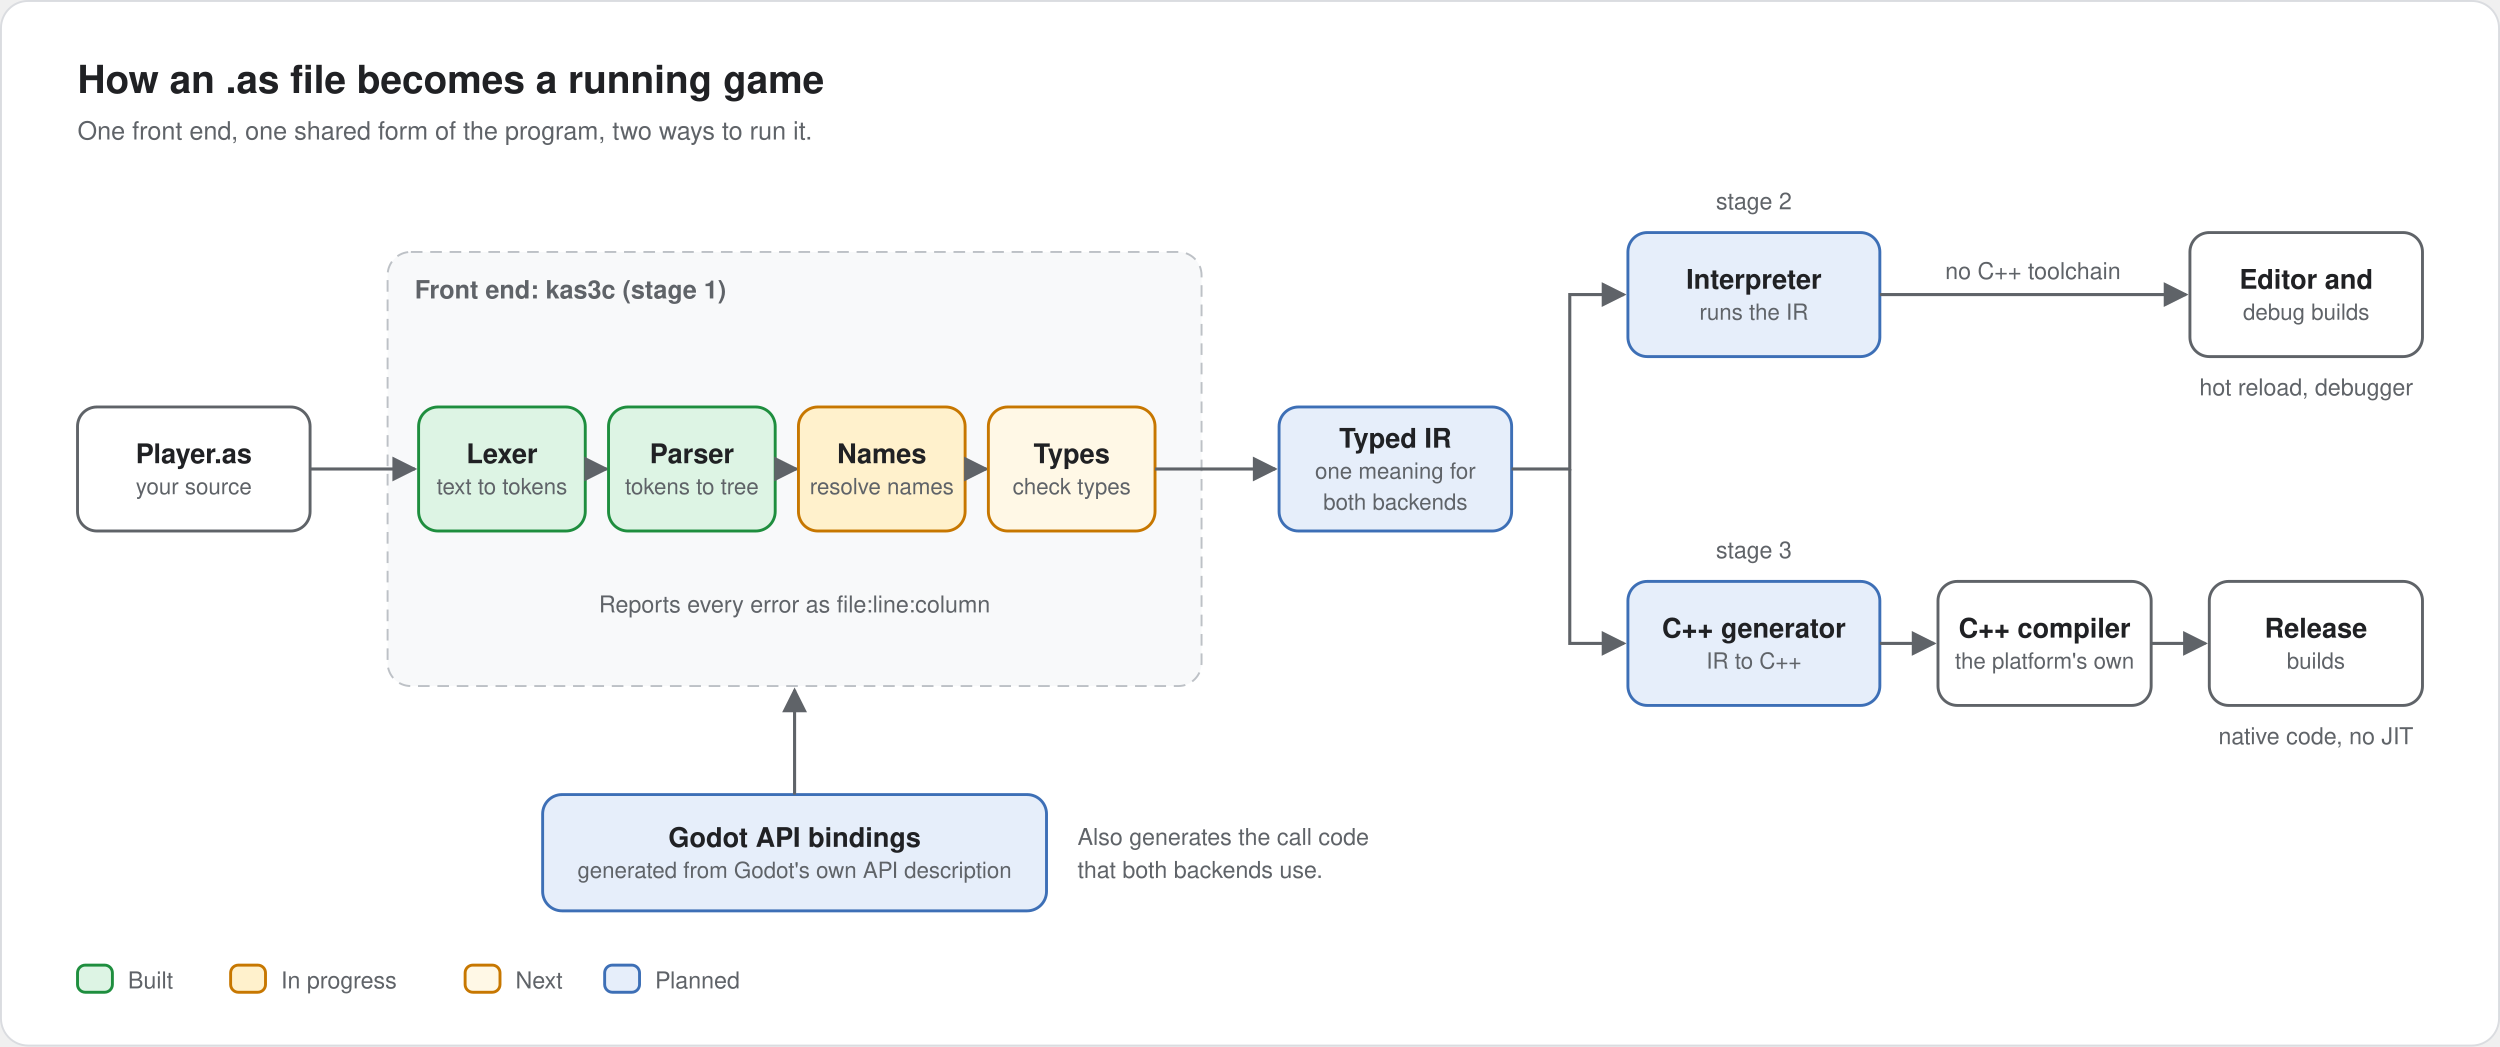
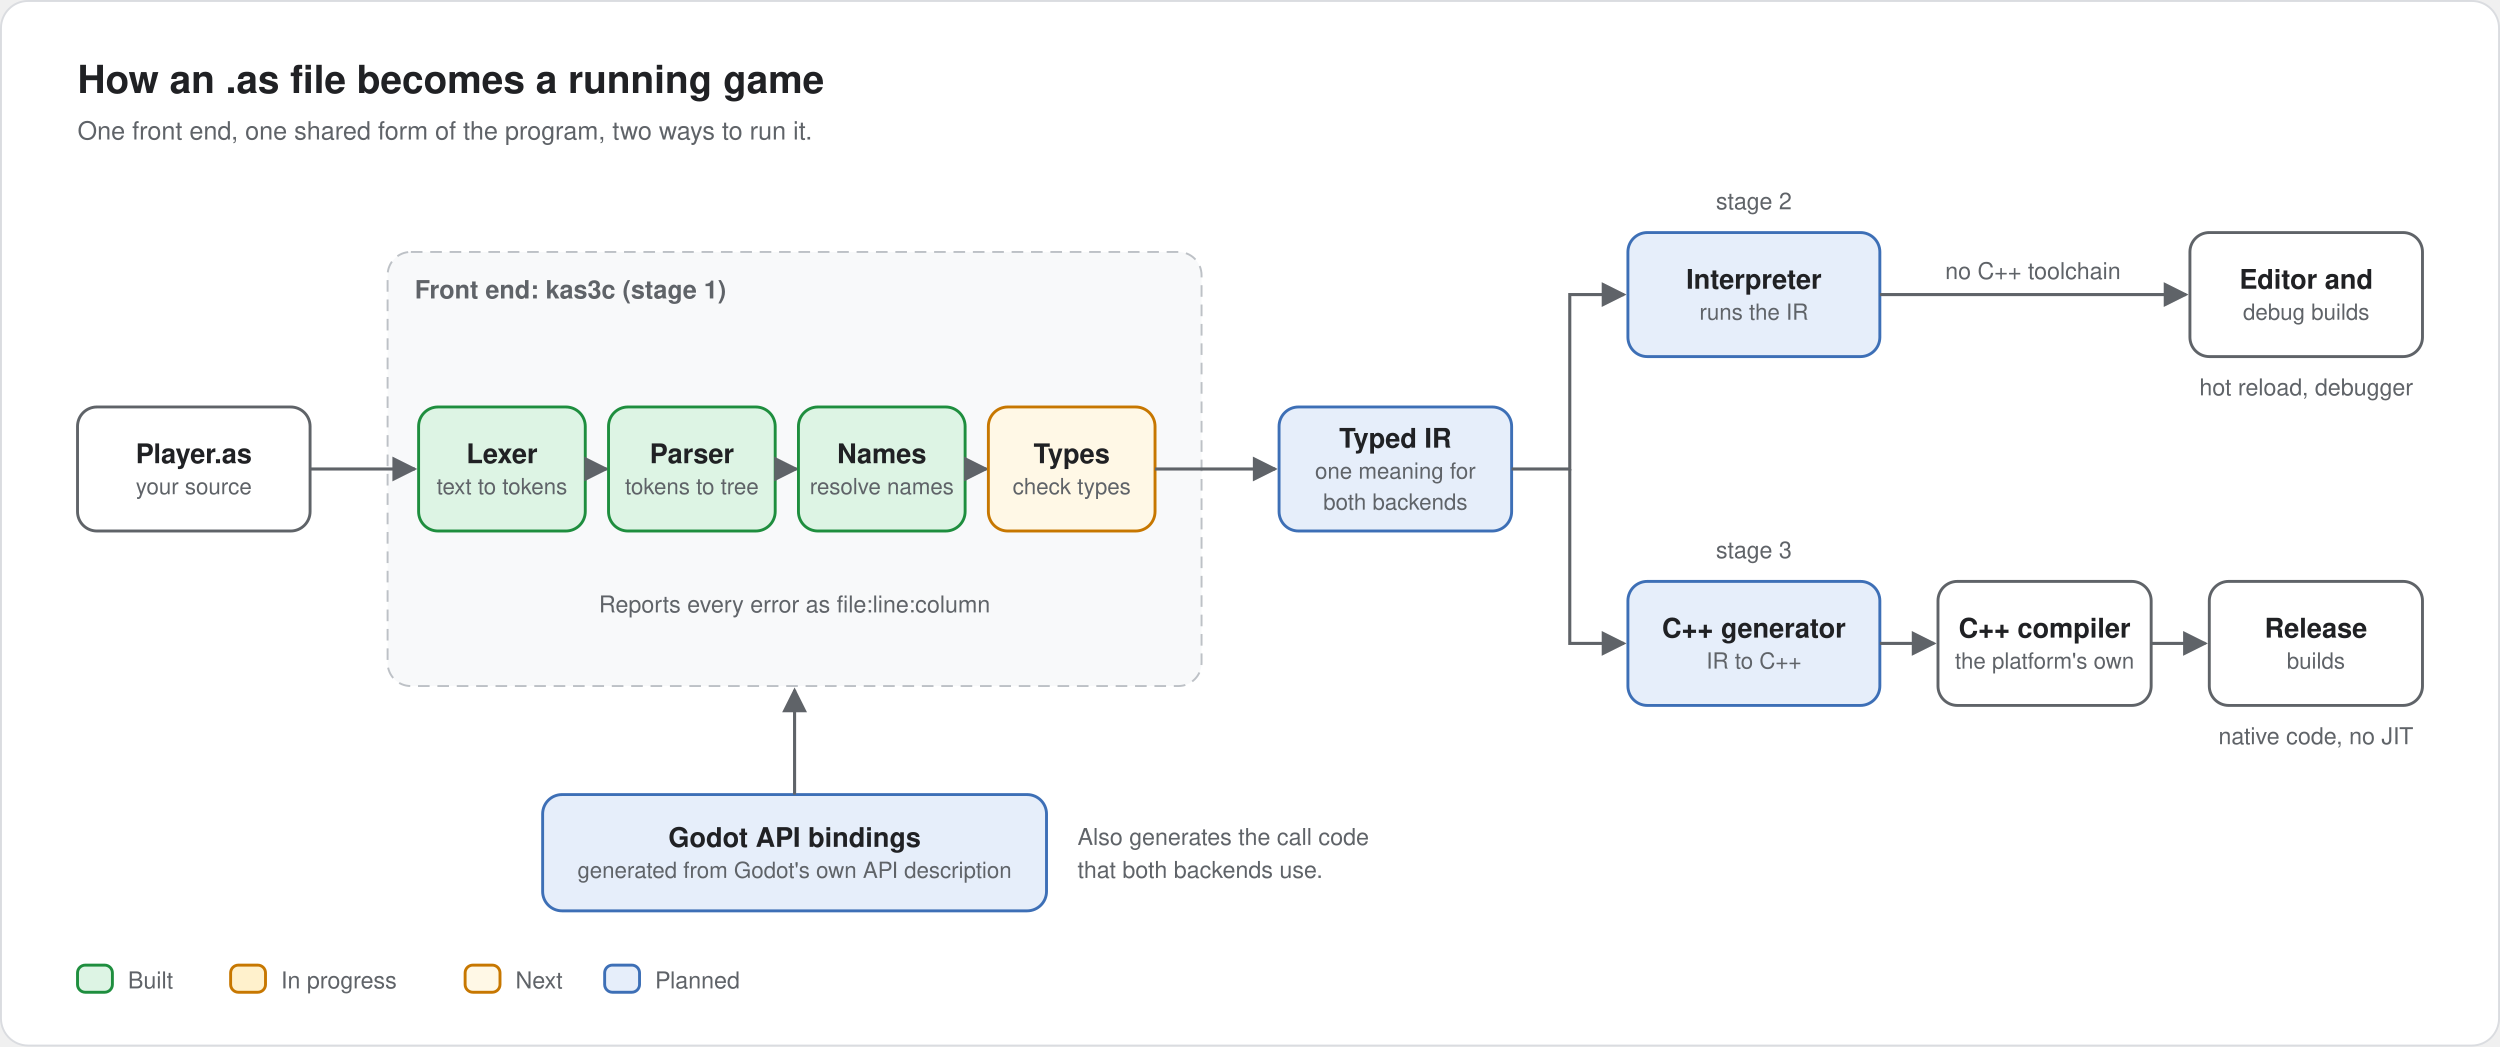
<svg xmlns="http://www.w3.org/2000/svg" viewBox="0 0 1290 540" width="1290" height="540" font-family="Helvetica Neue, Helvetica, Arial, sans-serif" role="img" aria-label="How an .as file becomes a running game">
  <defs>
    <marker id="arrow" viewBox="0 0 10 10" refX="9" refY="5" markerWidth="8" markerHeight="8" orient="auto-start-reverse">
      <path d="M0 0 L10 5 L0 10 z" fill="#5F6368" />
    </marker>
  </defs>
  <rect x="0.5" y="0.5" width="1289" height="539" rx="14" fill="#FFFFFF" stroke="#DADCE0" />
  <text x="40" y="48" font-size="20" text-anchor="start" font-weight="bold" fill="#202124">How an .as file becomes a running game</text>
  <text x="40" y="72" font-size="13" text-anchor="start" font-weight="normal" fill="#5F6368">One front end, one shared form of the program, two ways to run it.</text>
  <rect x="40" y="210" width="120" height="64" rx="10" fill="#FFFFFF" stroke="#5F6368" stroke-width="1.5" />
  <text x="100.0" y="239.0" font-size="14" text-anchor="middle" font-weight="bold" fill="#202124">Player.as</text>
  <text x="100.0" y="255.0" font-size="11.5" text-anchor="middle" font-weight="normal" fill="#5F6368">your source</text>
  <rect x="200" y="130" width="420" height="224" rx="12" fill="#F8F9FA" stroke="#BDC1C6" stroke-dasharray="6 4" />
  <text x="214" y="154" font-size="13" text-anchor="start" font-weight="bold" fill="#5F6368">Front end: kas3c   (stage 1)</text>
  <polyline points="160,242 214,242" fill="none" stroke="#5F6368" stroke-width="1.6" marker-end="url(#arrow)" />
  <rect x="216" y="210" width="86" height="64" rx="10" fill="#DDF4E4" stroke="#1E8E3E" stroke-width="1.5" />
  <text x="259.0" y="239.0" font-size="14" text-anchor="middle" font-weight="bold" fill="#202124">Lexer</text>
  <text x="259.0" y="255.0" font-size="11.5" text-anchor="middle" font-weight="normal" fill="#5F6368">text to tokens</text>
  <polyline points="302,242 313,242" fill="none" stroke="#5F6368" stroke-width="1.6" marker-end="url(#arrow)" />
  <rect x="314" y="210" width="86" height="64" rx="10" fill="#DDF4E4" stroke="#1E8E3E" stroke-width="1.5" />
  <text x="357.0" y="239.0" font-size="14" text-anchor="middle" font-weight="bold" fill="#202124">Parser</text>
  <text x="357.0" y="255.0" font-size="11.5" text-anchor="middle" font-weight="normal" fill="#5F6368">tokens to tree</text>
  <polyline points="400,242 411,242" fill="none" stroke="#5F6368" stroke-width="1.6" marker-end="url(#arrow)" />
-   <rect x="412" y="210" width="86" height="64" rx="10" fill="#FFF1CC" stroke="#C77700" stroke-width="1.5" />
+   <rect x="412" y="210" width="86" height="64" rx="10" fill="#DDF4E4" stroke="#1E8E3E" stroke-width="1.5" />
  <text x="455.0" y="239.0" font-size="14" text-anchor="middle" font-weight="bold" fill="#202124">Names</text>
  <text x="455.0" y="255.0" font-size="11.5" text-anchor="middle" font-weight="normal" fill="#5F6368">resolve names</text>
  <polyline points="498,242 509,242" fill="none" stroke="#5F6368" stroke-width="1.6" marker-end="url(#arrow)" />
  <rect x="510" y="210" width="86" height="64" rx="10" fill="#FFF8E6" stroke="#C77700" stroke-width="1.5" />
  <text x="553.0" y="239.0" font-size="14" text-anchor="middle" font-weight="bold" fill="#202124">Types</text>
  <text x="553.0" y="255.0" font-size="11.5" text-anchor="middle" font-weight="normal" fill="#5F6368">check types</text>
  <text x="410" y="316" font-size="12" text-anchor="middle" font-weight="normal" fill="#5F6368">Reports every error as file:line:column</text>
  <polyline points="596,242 658,242" fill="none" stroke="#5F6368" stroke-width="1.6" marker-end="url(#arrow)" />
  <rect x="660" y="210" width="120" height="64" rx="10" fill="#E6EEFA" stroke="#3D6FB6" stroke-width="1.5" />
  <text x="720.0" y="231.0" font-size="14" text-anchor="middle" font-weight="bold" fill="#202124">Typed IR</text>
  <text x="720.0" y="247.0" font-size="11.5" text-anchor="middle" font-weight="normal" fill="#5F6368">one meaning for</text>
  <text x="720.0" y="263.0" font-size="11.5" text-anchor="middle" font-weight="normal" fill="#5F6368">both backends</text>
  <polyline points="780,242 810,242 810,152 838,152" fill="none" stroke="#5F6368" stroke-width="1.6" marker-end="url(#arrow)" />
  <polyline points="810,242 810,332 838,332" fill="none" stroke="#5F6368" stroke-width="1.6" marker-end="url(#arrow)" />
  <text x="905" y="108" font-size="12" text-anchor="middle" font-weight="normal" fill="#5F6368">stage 2</text>
  <rect x="840" y="120" width="130" height="64" rx="10" fill="#E6EEFA" stroke="#3D6FB6" stroke-width="1.5" />
  <text x="905.0" y="149.0" font-size="14" text-anchor="middle" font-weight="bold" fill="#202124">Interpreter</text>
  <text x="905.0" y="165.0" font-size="11.5" text-anchor="middle" font-weight="normal" fill="#5F6368">runs the IR</text>
  <polyline points="970,152 1128,152" fill="none" stroke="#5F6368" stroke-width="1.6" marker-end="url(#arrow)" />
  <text x="1049" y="144" font-size="12" text-anchor="middle" font-weight="normal" fill="#5F6368">no C++ toolchain</text>
  <rect x="1130" y="120" width="120" height="64" rx="10" fill="#FFFFFF" stroke="#5F6368" stroke-width="1.5" />
  <text x="1190.0" y="149.0" font-size="14" text-anchor="middle" font-weight="bold" fill="#202124">Editor and</text>
  <text x="1190.0" y="165.0" font-size="11.5" text-anchor="middle" font-weight="normal" fill="#5F6368">debug builds</text>
  <text x="1190" y="204" font-size="12" text-anchor="middle" font-weight="normal" fill="#5F6368">hot reload, debugger</text>
  <text x="905" y="288" font-size="12" text-anchor="middle" font-weight="normal" fill="#5F6368">stage 3</text>
  <rect x="840" y="300" width="130" height="64" rx="10" fill="#E6EEFA" stroke="#3D6FB6" stroke-width="1.5" />
  <text x="905.0" y="329.0" font-size="14" text-anchor="middle" font-weight="bold" fill="#202124">C++ generator</text>
  <text x="905.0" y="345.0" font-size="11.5" text-anchor="middle" font-weight="normal" fill="#5F6368">IR to C++</text>
  <polyline points="970,332 998,332" fill="none" stroke="#5F6368" stroke-width="1.6" marker-end="url(#arrow)" />
  <rect x="1000" y="300" width="110" height="64" rx="10" fill="#FFFFFF" stroke="#5F6368" stroke-width="1.5" />
  <text x="1055.0" y="329.0" font-size="14" text-anchor="middle" font-weight="bold" fill="#202124">C++ compiler</text>
  <text x="1055.0" y="345.0" font-size="11.5" text-anchor="middle" font-weight="normal" fill="#5F6368">the platform's own</text>
  <polyline points="1110,332 1138,332" fill="none" stroke="#5F6368" stroke-width="1.6" marker-end="url(#arrow)" />
  <rect x="1140" y="300" width="110" height="64" rx="10" fill="#FFFFFF" stroke="#5F6368" stroke-width="1.5" />
  <text x="1195.0" y="329.0" font-size="14" text-anchor="middle" font-weight="bold" fill="#202124">Release</text>
  <text x="1195.0" y="345.0" font-size="11.5" text-anchor="middle" font-weight="normal" fill="#5F6368">builds</text>
  <text x="1195" y="384" font-size="12" text-anchor="middle" font-weight="normal" fill="#5F6368">native code, no JIT</text>
  <rect x="280" y="410" width="260" height="60" rx="10" fill="#E6EEFA" stroke="#3D6FB6" stroke-width="1.5" />
  <text x="410.0" y="437.0" font-size="14" text-anchor="middle" font-weight="bold" fill="#202124">Godot API bindings</text>
  <text x="410.0" y="453.0" font-size="11.5" text-anchor="middle" font-weight="normal" fill="#5F6368">generated from Godot's own API description</text>
  <polyline points="410,410 410,356" fill="none" stroke="#5F6368" stroke-width="1.6" marker-end="url(#arrow)" />
  <text x="556" y="436" font-size="12" text-anchor="start" font-weight="normal" fill="#5F6368">Also generates the call code</text>
  <text x="556" y="453" font-size="12" text-anchor="start" font-weight="normal" fill="#5F6368">that both backends use.</text>
  <rect x="40" y="498" width="18" height="14" rx="4" fill="#DDF4E4" stroke="#1E8E3E" stroke-width="1.5" />
  <text x="66" y="510" font-size="12" text-anchor="start" font-weight="normal" fill="#5F6368">Built</text>
  <rect x="119" y="498" width="18" height="14" rx="4" fill="#FFF1CC" stroke="#C77700" stroke-width="1.5" />
  <text x="145" y="510" font-size="12" text-anchor="start" font-weight="normal" fill="#5F6368">In progress</text>
  <rect x="240" y="498" width="18" height="14" rx="4" fill="#FFF8E6" stroke="#C77700" stroke-width="1.5" />
  <text x="266" y="510" font-size="12" text-anchor="start" font-weight="normal" fill="#5F6368">Next</text>
  <rect x="312" y="498" width="18" height="14" rx="4" fill="#E6EEFA" stroke="#3D6FB6" stroke-width="1.5" />
  <text x="338" y="510" font-size="12" text-anchor="start" font-weight="normal" fill="#5F6368">Planned</text>
</svg>
